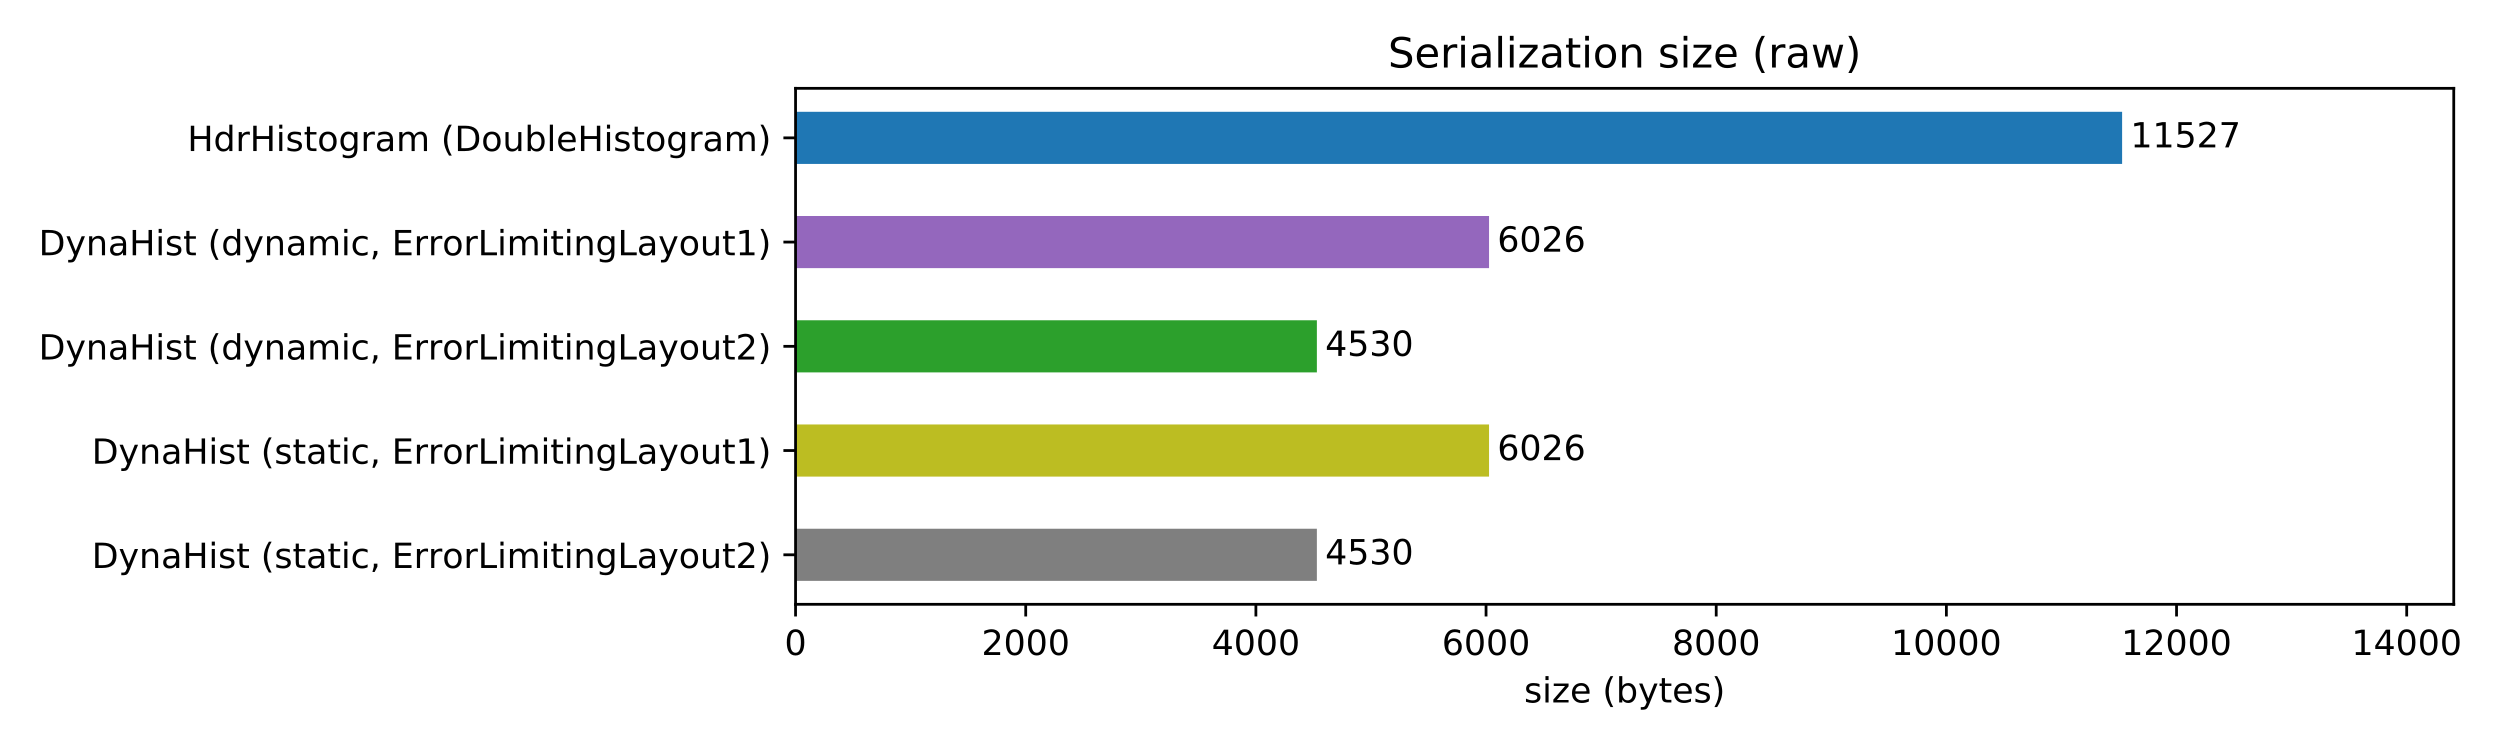
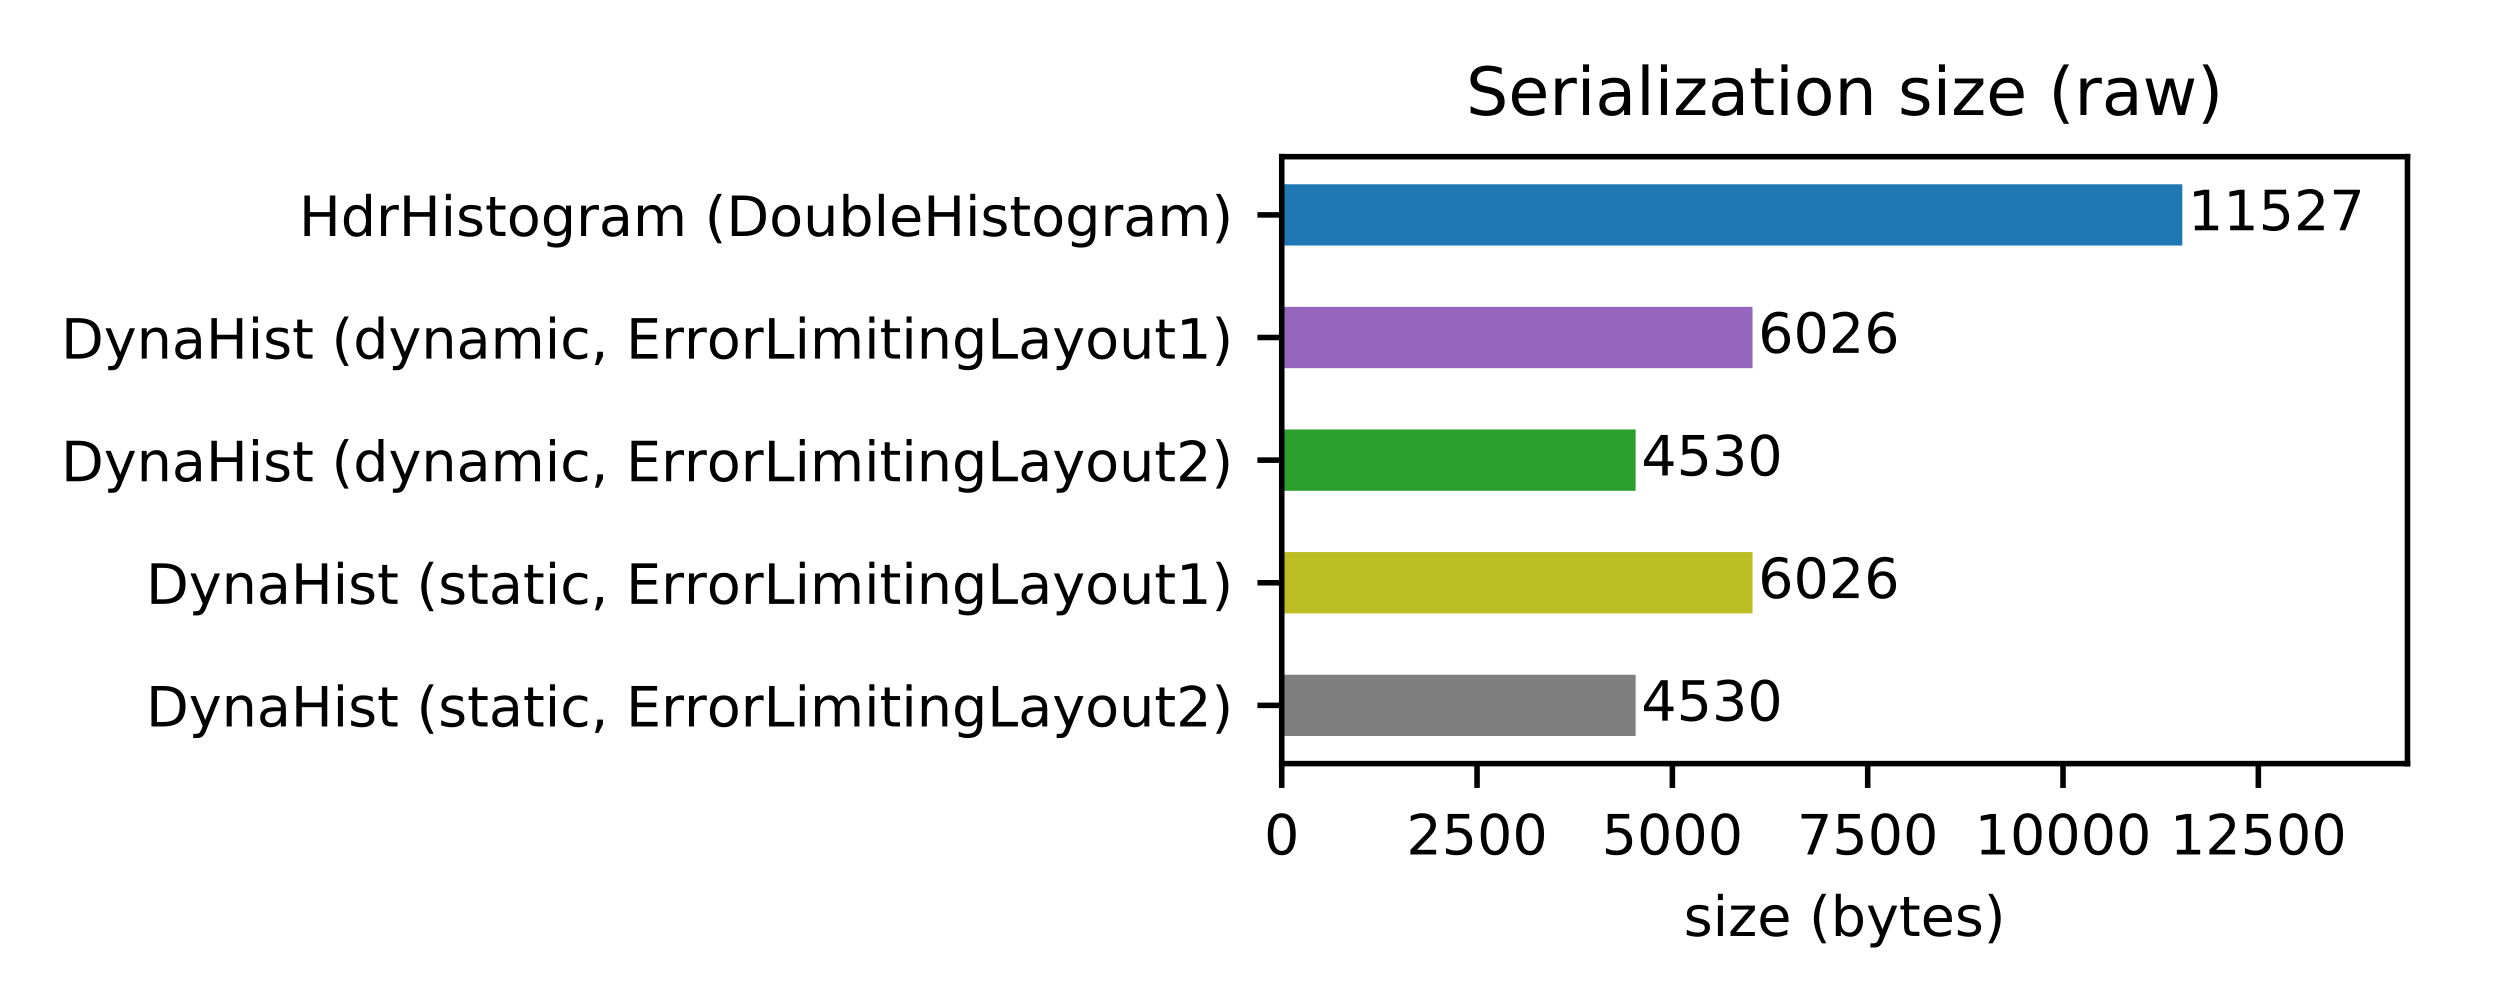
- <svg xmlns="http://www.w3.org/2000/svg" xmlns:xlink="http://www.w3.org/1999/xlink" height="216pt" version="1.1" viewBox="0 0 720 216" width="720pt">
+ <svg xmlns="http://www.w3.org/2000/svg" xmlns:xlink="http://www.w3.org/1999/xlink" height="144pt" version="1.1" viewBox="0 0 360 144" width="360pt">
  <defs>
    <style type="text/css">
*{stroke-linecap:butt;stroke-linejoin:round;}
  </style>
  </defs>
  <g id="figure_1">
    <g id="patch_1">
-       <path d="M 0 216  L 720 216  L 720 0  L 0 0  z " style="fill:#ffffff;" />
+       <path d="M 0 144  L 360 144  L 360 0  L 0 0  z " style="fill:#ffffff;" />
    </g>
    <g id="axes_1">
      <g id="patch_2">
-         <path d="M 229.12 174.04  L 706.68 174.04  L 706.68 25.44  L 229.12 25.44  z " style="fill:#ffffff;" />
+         <path d="M 184.57 109.96  L 346.675 109.96  L 346.675 22.56  L 184.57 22.56  z " style="fill:#ffffff;" />
      </g>
      <g id="patch_3">
-         <path clip-path="url(#pa324cbe89b)" d="M 229.12 167.285  L 379.261 167.285  L 379.261 152.275  L 229.12 152.275  z " style="fill:#7f7f7f;" />
+         <path clip-path="url(#p11b72d4aef)" d="M 184.57 105.987  L 235.534 105.987  L 235.534 97.159  L 184.57 97.159  z " style="fill:#7f7f7f;" />
      </g>
      <g id="patch_4">
-         <path clip-path="url(#pa324cbe89b)" d="M 229.12 137.265  L 428.844 137.265  L 428.844 122.255  L 229.12 122.255  z " style="fill:#bcbd22;" />
+         <path clip-path="url(#p11b72d4aef)" d="M 184.57 88.331  L 252.365 88.331  L 252.365 79.502  L 184.57 79.502  z " style="fill:#bcbd22;" />
      </g>
      <g id="patch_5">
-         <path clip-path="url(#pa324cbe89b)" d="M 229.12 107.245  L 379.261 107.245  L 379.261 92.235  L 229.12 92.235  z " style="fill:#2ca02c;" />
+         <path clip-path="url(#p11b72d4aef)" d="M 184.57 70.674  L 235.534 70.674  L 235.534 61.846  L 184.57 61.846  z " style="fill:#2ca02c;" />
      </g>
      <g id="patch_6">
-         <path clip-path="url(#pa324cbe89b)" d="M 229.12 77.225  L 428.844 77.225  L 428.844 62.215  L 229.12 62.215  z " style="fill:#9467bd;" />
+         <path clip-path="url(#p11b72d4aef)" d="M 184.57 53.018  L 252.365 53.018  L 252.365 44.189  L 184.57 44.189  z " style="fill:#9467bd;" />
      </g>
      <g id="patch_7">
-         <path clip-path="url(#pa324cbe89b)" d="M 229.12 47.205  L 611.168 47.205  L 611.168 32.195  L 229.12 32.195  z " style="fill:#1f77b4;" />
+         <path clip-path="url(#p11b72d4aef)" d="M 184.57 35.361  L 314.254 35.361  L 314.254 26.533  L 184.57 26.533  z " style="fill:#1f77b4;" />
      </g>
      <g id="matplotlib.axis_1">
        <g id="xtick_1">
          <g id="line2d_1">
            <defs>
-               <path d="M 0 0  L 0 3.5  " id="mde0f2ae865" style="stroke:#000000;stroke-width:0.8;" />
-             </defs>
-             <g>
-               <use style="stroke:#000000;stroke-width:0.8;" x="229.12" xlink:href="#mde0f2ae865" y="174.04" />
+               <path d="M 0 0  L 0 3.5  " id="mfccdbfe44b" style="stroke:#000000;stroke-width:0.8;" />
+             </defs>
+             <g>
+               <use style="stroke:#000000;stroke-width:0.8;" x="184.57" xlink:href="#mfccdbfe44b" y="109.96" />
            </g>
          </g>
          <g id="text_1">
            <defs>
              <path d="M 31.781 66.406  Q 24.172 66.406 20.328 58.906  Q 16.5 51.422 16.5 36.375  Q 16.5 21.391 20.328 13.891  Q 24.172 6.391 31.781 6.391  Q 39.453 6.391 43.281 13.891  Q 47.125 21.391 47.125 36.375  Q 47.125 51.422 43.281 58.906  Q 39.453 66.406 31.781 66.406  z M 31.781 74.219  Q 44.047 74.219 50.516 64.516  Q 56.984 54.828 56.984 36.375  Q 56.984 17.969 50.516 8.266  Q 44.047 -1.422 31.781 -1.422  Q 19.531 -1.422 13.062 8.266  Q 6.594 17.969 6.594 36.375  Q 6.594 54.828 13.062 64.516  Q 19.531 74.219 31.781 74.219  z " id="DejaVuSans-30" />
            </defs>
-             <g transform="translate(225.9387 188.6384)scale(0.1 -0.1)">
+             <g transform="translate(182.025 123.0387)scale(0.08 -0.08)">
              <use xlink:href="#DejaVuSans-30" />
            </g>
          </g>
        </g>
        <g id="xtick_2">
          <g id="line2d_2">
            <g>
-               <use style="stroke:#000000;stroke-width:0.8;" x="295.407" xlink:href="#mde0f2ae865" y="174.04" />
+               <use style="stroke:#000000;stroke-width:0.8;" x="212.696" xlink:href="#mfccdbfe44b" y="109.96" />
            </g>
          </g>
          <g id="text_2">
            <defs>
              <path d="M 19.188 8.297  L 53.609 8.297  L 53.609 0  L 7.328 0  L 7.328 8.297  Q 12.938 14.109 22.625 23.891  Q 32.328 33.688 34.812 36.531  Q 39.547 41.844 41.422 45.531  Q 43.312 49.219 43.312 52.781  Q 43.312 58.594 39.234 62.25  Q 35.156 65.922 28.609 65.922  Q 23.969 65.922 18.812 64.312  Q 13.672 62.703 7.812 59.422  L 7.812 69.391  Q 13.766 71.781 18.938 73  Q 24.125 74.219 28.422 74.219  Q 39.75 74.219 46.484 68.547  Q 53.219 62.891 53.219 53.422  Q 53.219 48.922 51.531 44.891  Q 49.859 40.875 45.406 35.406  Q 44.188 33.984 37.641 27.219  Q 31.109 20.453 19.188 8.297  z " id="DejaVuSans-32" />
-             </defs>
-             <g transform="translate(282.6825 188.6384)scale(0.1 -0.1)">
+               <path d="M 10.797 72.906  L 49.516 72.906  L 49.516 64.594  L 19.828 64.594  L 19.828 46.734  Q 21.969 47.469 24.109 47.828  Q 26.266 48.188 28.422 48.188  Q 40.625 48.188 47.75 41.5  Q 54.891 34.812 54.891 23.391  Q 54.891 11.625 47.562 5.094  Q 40.234 -1.422 26.906 -1.422  Q 22.312 -1.422 17.547 -0.641  Q 12.797 0.141 7.719 1.703  L 7.719 11.625  Q 12.109 9.234 16.797 8.062  Q 21.484 6.891 26.703 6.891  Q 35.156 6.891 40.078 11.328  Q 45.016 15.766 45.016 23.391  Q 45.016 31 40.078 35.438  Q 35.156 39.891 26.703 39.891  Q 22.75 39.891 18.812 39.016  Q 14.891 38.141 10.797 36.281  z " id="DejaVuSans-35" />
+             </defs>
+             <g transform="translate(202.5161 123.0387)scale(0.08 -0.08)">
              <use xlink:href="#DejaVuSans-32" />
+               <use x="63.623" xlink:href="#DejaVuSans-35" />
+               <use x="127.246" xlink:href="#DejaVuSans-30" />
+               <use x="190.869" xlink:href="#DejaVuSans-30" />
+             </g>
+           </g>
+         </g>
+         <g id="xtick_3">
+           <g id="line2d_3">
+             <g>
+               <use style="stroke:#000000;stroke-width:0.8;" x="240.822" xlink:href="#mfccdbfe44b" y="109.96" />
+             </g>
+           </g>
+           <g id="text_3">
+             <g transform="translate(230.6422 123.0387)scale(0.08 -0.08)">
+               <use xlink:href="#DejaVuSans-35" />
              <use x="63.623" xlink:href="#DejaVuSans-30" />
              <use x="127.246" xlink:href="#DejaVuSans-30" />
              <use x="190.869" xlink:href="#DejaVuSans-30" />
            </g>
          </g>
        </g>
-         <g id="xtick_3">
-           <g id="line2d_3">
-             <g>
-               <use style="stroke:#000000;stroke-width:0.8;" x="361.695" xlink:href="#mde0f2ae865" y="174.04" />
-             </g>
-           </g>
-           <g id="text_3">
-             <defs>
-               <path d="M 37.797 64.312  L 12.891 25.391  L 37.797 25.391  z M 35.203 72.906  L 47.609 72.906  L 47.609 25.391  L 58.016 25.391  L 58.016 17.188  L 47.609 17.188  L 47.609 0  L 37.797 0  L 37.797 17.188  L 4.891 17.188  L 4.891 26.703  z " id="DejaVuSans-34" />
-             </defs>
-             <g transform="translate(348.97 188.6384)scale(0.1 -0.1)">
-               <use xlink:href="#DejaVuSans-34" />
-               <use x="63.623" xlink:href="#DejaVuSans-30" />
+         <g id="xtick_4">
+           <g id="line2d_4">
+             <g>
+               <use style="stroke:#000000;stroke-width:0.8;" x="268.948" xlink:href="#mfccdbfe44b" y="109.96" />
+             </g>
+           </g>
+           <g id="text_4">
+             <defs>
+               <path d="M 8.203 72.906  L 55.078 72.906  L 55.078 68.703  L 28.609 0  L 18.312 0  L 43.219 64.594  L 8.203 64.594  z " id="DejaVuSans-37" />
+             </defs>
+             <g transform="translate(258.7683 123.0387)scale(0.08 -0.08)">
+               <use xlink:href="#DejaVuSans-37" />
+               <use x="63.623" xlink:href="#DejaVuSans-35" />
              <use x="127.246" xlink:href="#DejaVuSans-30" />
              <use x="190.869" xlink:href="#DejaVuSans-30" />
            </g>
          </g>
        </g>
-         <g id="xtick_4">
-           <g id="line2d_4">
-             <g>
-               <use style="stroke:#000000;stroke-width:0.8;" x="427.982" xlink:href="#mde0f2ae865" y="174.04" />
-             </g>
-           </g>
-           <g id="text_4">
-             <defs>
-               <path d="M 33.016 40.375  Q 26.375 40.375 22.484 35.828  Q 18.609 31.297 18.609 23.391  Q 18.609 15.531 22.484 10.953  Q 26.375 6.391 33.016 6.391  Q 39.656 6.391 43.531 10.953  Q 47.406 15.531 47.406 23.391  Q 47.406 31.297 43.531 35.828  Q 39.656 40.375 33.016 40.375  z M 52.594 71.297  L 52.594 62.312  Q 48.875 64.062 45.094 64.984  Q 41.312 65.922 37.594 65.922  Q 27.828 65.922 22.672 59.328  Q 17.531 52.734 16.797 39.406  Q 19.672 43.656 24.016 45.922  Q 28.375 48.188 33.594 48.188  Q 44.578 48.188 50.953 41.516  Q 57.328 34.859 57.328 23.391  Q 57.328 12.156 50.688 5.359  Q 44.047 -1.422 33.016 -1.422  Q 20.359 -1.422 13.672 8.266  Q 6.984 17.969 6.984 36.375  Q 6.984 53.656 15.188 63.938  Q 23.391 74.219 37.203 74.219  Q 40.922 74.219 44.703 73.484  Q 48.484 72.75 52.594 71.297  z " id="DejaVuSans-36" />
-             </defs>
-             <g transform="translate(415.2575 188.6384)scale(0.1 -0.1)">
-               <use xlink:href="#DejaVuSans-36" />
-               <use x="63.623" xlink:href="#DejaVuSans-30" />
-               <use x="127.246" xlink:href="#DejaVuSans-30" />
-               <use x="190.869" xlink:href="#DejaVuSans-30" />
-             </g>
-           </g>
-         </g>
        <g id="xtick_5">
          <g id="line2d_5">
            <g>
-               <use style="stroke:#000000;stroke-width:0.8;" x="494.27" xlink:href="#mde0f2ae865" y="174.04" />
+               <use style="stroke:#000000;stroke-width:0.8;" x="297.074" xlink:href="#mfccdbfe44b" y="109.96" />
            </g>
          </g>
          <g id="text_5">
            <defs>
-               <path d="M 31.781 34.625  Q 24.75 34.625 20.719 30.859  Q 16.703 27.094 16.703 20.516  Q 16.703 13.922 20.719 10.156  Q 24.75 6.391 31.781 6.391  Q 38.812 6.391 42.859 10.172  Q 46.922 13.969 46.922 20.516  Q 46.922 27.094 42.891 30.859  Q 38.875 34.625 31.781 34.625  z M 21.922 38.812  Q 15.578 40.375 12.031 44.719  Q 8.5 49.078 8.5 55.328  Q 8.5 64.062 14.719 69.141  Q 20.953 74.219 31.781 74.219  Q 42.672 74.219 48.875 69.141  Q 55.078 64.062 55.078 55.328  Q 55.078 49.078 51.531 44.719  Q 48 40.375 41.703 38.812  Q 48.828 37.156 52.797 32.312  Q 56.781 27.484 56.781 20.516  Q 56.781 9.906 50.312 4.234  Q 43.844 -1.422 31.781 -1.422  Q 19.734 -1.422 13.25 4.234  Q 6.781 9.906 6.781 20.516  Q 6.781 27.484 10.781 32.312  Q 14.797 37.156 21.922 38.812  z M 18.312 54.391  Q 18.312 48.734 21.844 45.562  Q 25.391 42.391 31.781 42.391  Q 38.141 42.391 41.719 45.562  Q 45.312 48.734 45.312 54.391  Q 45.312 60.062 41.719 63.234  Q 38.141 66.406 31.781 66.406  Q 25.391 66.406 21.844 63.234  Q 18.312 60.062 18.312 54.391  z " id="DejaVuSans-38" />
-             </defs>
-             <g transform="translate(481.545 188.6384)scale(0.1 -0.1)">
-               <use xlink:href="#DejaVuSans-38" />
-               <use x="63.623" xlink:href="#DejaVuSans-30" />
-               <use x="127.246" xlink:href="#DejaVuSans-30" />
-               <use x="190.869" xlink:href="#DejaVuSans-30" />
-             </g>
-           </g>
-         </g>
-         <g id="xtick_6">
-           <g id="line2d_6">
-             <g>
-               <use style="stroke:#000000;stroke-width:0.8;" x="560.557" xlink:href="#mde0f2ae865" y="174.04" />
-             </g>
-           </g>
-           <g id="text_6">
-             <defs>
              <path d="M 12.406 8.297  L 28.516 8.297  L 28.516 63.922  L 10.984 60.406  L 10.984 69.391  L 28.422 72.906  L 38.281 72.906  L 38.281 8.297  L 54.391 8.297  L 54.391 0  L 12.406 0  z " id="DejaVuSans-31" />
            </defs>
-             <g transform="translate(544.6512 188.6384)scale(0.1 -0.1)">
+             <g transform="translate(284.3494 123.0387)scale(0.08 -0.08)">
              <use xlink:href="#DejaVuSans-31" />
              <use x="63.623" xlink:href="#DejaVuSans-30" />
              <use x="127.246" xlink:href="#DejaVuSans-30" />
              <use x="190.869" xlink:href="#DejaVuSans-30" />
              <use x="254.492" xlink:href="#DejaVuSans-30" />
            </g>
          </g>
        </g>
-         <g id="xtick_7">
-           <g id="line2d_7">
-             <g>
-               <use style="stroke:#000000;stroke-width:0.8;" x="626.845" xlink:href="#mde0f2ae865" y="174.04" />
-             </g>
-           </g>
-           <g id="text_7">
-             <g transform="translate(610.9387 188.6384)scale(0.1 -0.1)">
+         <g id="xtick_6">
+           <g id="line2d_6">
+             <g>
+               <use style="stroke:#000000;stroke-width:0.8;" x="325.2" xlink:href="#mfccdbfe44b" y="109.96" />
+             </g>
+           </g>
+           <g id="text_6">
+             <g transform="translate(312.4755 123.0387)scale(0.08 -0.08)">
              <use xlink:href="#DejaVuSans-31" />
              <use x="63.623" xlink:href="#DejaVuSans-32" />
-               <use x="127.246" xlink:href="#DejaVuSans-30" />
+               <use x="127.246" xlink:href="#DejaVuSans-35" />
              <use x="190.869" xlink:href="#DejaVuSans-30" />
              <use x="254.492" xlink:href="#DejaVuSans-30" />
            </g>
          </g>
        </g>
-         <g id="xtick_8">
-           <g id="line2d_8">
-             <g>
-               <use style="stroke:#000000;stroke-width:0.8;" x="693.132" xlink:href="#mde0f2ae865" y="174.04" />
-             </g>
-           </g>
-           <g id="text_8">
-             <g transform="translate(677.2262 188.6384)scale(0.1 -0.1)">
-               <use xlink:href="#DejaVuSans-31" />
-               <use x="63.623" xlink:href="#DejaVuSans-34" />
-               <use x="127.246" xlink:href="#DejaVuSans-30" />
-               <use x="190.869" xlink:href="#DejaVuSans-30" />
-               <use x="254.492" xlink:href="#DejaVuSans-30" />
-             </g>
-           </g>
-         </g>
-         <g id="text_9">
+         <g id="text_7">
          <defs>
            <path d="M 44.281 53.078  L 44.281 44.578  Q 40.484 46.531 36.375 47.5  Q 32.281 48.484 27.875 48.484  Q 21.188 48.484 17.844 46.438  Q 14.5 44.391 14.5 40.281  Q 14.5 37.156 16.891 35.375  Q 19.281 33.594 26.516 31.984  L 29.594 31.297  Q 39.156 29.25 43.188 25.516  Q 47.219 21.781 47.219 15.094  Q 47.219 7.469 41.188 3.016  Q 35.156 -1.422 24.609 -1.422  Q 20.219 -1.422 15.453 -0.562  Q 10.688 0.297 5.422 2  L 5.422 11.281  Q 10.406 8.688 15.234 7.391  Q 20.062 6.109 24.812 6.109  Q 31.156 6.109 34.562 8.281  Q 37.984 10.453 37.984 14.406  Q 37.984 18.062 35.516 20.016  Q 33.062 21.969 24.703 23.781  L 21.578 24.516  Q 13.234 26.266 9.516 29.906  Q 5.812 33.547 5.812 39.891  Q 5.812 47.609 11.281 51.797  Q 16.75 56 26.812 56  Q 31.781 56 36.172 55.266  Q 40.578 54.547 44.281 53.078  z " id="DejaVuSans-73" />
            <path d="M 9.422 54.688  L 18.406 54.688  L 18.406 0  L 9.422 0  z M 9.422 75.984  L 18.406 75.984  L 18.406 64.594  L 9.422 64.594  z " id="DejaVuSans-69" />
            <path d="M 5.516 54.688  L 48.188 54.688  L 48.188 46.484  L 14.406 7.172  L 48.188 7.172  L 48.188 0  L 4.297 0  L 4.297 8.203  L 38.094 47.516  L 5.516 47.516  z " id="DejaVuSans-7a" />
            <path d="M 56.203 29.594  L 56.203 25.203  L 14.891 25.203  Q 15.484 15.922 20.484 11.062  Q 25.484 6.203 34.422 6.203  Q 39.594 6.203 44.453 7.469  Q 49.312 8.734 54.109 11.281  L 54.109 2.781  Q 49.266 0.734 44.188 -0.344  Q 39.109 -1.422 33.891 -1.422  Q 20.797 -1.422 13.156 6.188  Q 5.516 13.812 5.516 26.812  Q 5.516 40.234 12.766 48.109  Q 20.016 56 32.328 56  Q 43.359 56 49.781 48.891  Q 56.203 41.797 56.203 29.594  z M 47.219 32.234  Q 47.125 39.594 43.094 43.984  Q 39.062 48.391 32.422 48.391  Q 24.906 48.391 20.391 44.141  Q 15.875 39.891 15.188 32.172  z " id="DejaVuSans-65" />
            <path id="DejaVuSans-20" />
            <path d="M 31 75.875  Q 24.469 64.656 21.281 53.656  Q 18.109 42.672 18.109 31.391  Q 18.109 20.125 21.312 9.062  Q 24.516 -2 31 -13.188  L 23.188 -13.188  Q 15.875 -1.703 12.234 9.375  Q 8.594 20.453 8.594 31.391  Q 8.594 42.281 12.203 53.312  Q 15.828 64.359 23.188 75.875  z " id="DejaVuSans-28" />
            <path d="M 48.688 27.297  Q 48.688 37.203 44.609 42.844  Q 40.531 48.484 33.406 48.484  Q 26.266 48.484 22.188 42.844  Q 18.109 37.203 18.109 27.297  Q 18.109 17.391 22.188 11.75  Q 26.266 6.109 33.406 6.109  Q 40.531 6.109 44.609 11.75  Q 48.688 17.391 48.688 27.297  z M 18.109 46.391  Q 20.953 51.266 25.266 53.625  Q 29.594 56 35.594 56  Q 45.562 56 51.781 48.094  Q 58.016 40.188 58.016 27.297  Q 58.016 14.406 51.781 6.484  Q 45.562 -1.422 35.594 -1.422  Q 29.594 -1.422 25.266 0.953  Q 20.953 3.328 18.109 8.203  L 18.109 0  L 9.078 0  L 9.078 75.984  L 18.109 75.984  z " id="DejaVuSans-62" />
            <path d="M 32.172 -5.078  Q 28.375 -14.844 24.75 -17.812  Q 21.141 -20.797 15.094 -20.797  L 7.906 -20.797  L 7.906 -13.281  L 13.188 -13.281  Q 16.891 -13.281 18.938 -11.516  Q 21 -9.766 23.484 -3.219  L 25.094 0.875  L 2.984 54.688  L 12.5 54.688  L 29.594 11.922  L 46.688 54.688  L 56.203 54.688  z " id="DejaVuSans-79" />
            <path d="M 18.312 70.219  L 18.312 54.688  L 36.812 54.688  L 36.812 47.703  L 18.312 47.703  L 18.312 18.016  Q 18.312 11.328 20.141 9.422  Q 21.969 7.516 27.594 7.516  L 36.812 7.516  L 36.812 0  L 27.594 0  Q 17.188 0 13.234 3.875  Q 9.281 7.766 9.281 18.016  L 9.281 47.703  L 2.688 47.703  L 2.688 54.688  L 9.281 54.688  L 9.281 70.219  z " id="DejaVuSans-74" />
            <path d="M 8.016 75.875  L 15.828 75.875  Q 23.141 64.359 26.781 53.312  Q 30.422 42.281 30.422 31.391  Q 30.422 20.453 26.781 9.375  Q 23.141 -1.703 15.828 -13.188  L 8.016 -13.188  Q 14.5 -2 17.703 9.062  Q 20.906 20.125 20.906 31.391  Q 20.906 42.672 17.703 53.656  Q 14.5 64.656 8.016 75.875  z " id="DejaVuSans-29" />
          </defs>
-           <g transform="translate(438.9398 202.3166)scale(0.1 -0.1)">
+           <g transform="translate(242.4542 134.7812)scale(0.08 -0.08)">
            <use xlink:href="#DejaVuSans-73" />
            <use x="52.1" xlink:href="#DejaVuSans-69" />
            <use x="79.883" xlink:href="#DejaVuSans-7a" />
            <use x="132.373" xlink:href="#DejaVuSans-65" />
            <use x="193.896" xlink:href="#DejaVuSans-20" />
            <use x="225.684" xlink:href="#DejaVuSans-28" />
            <use x="264.697" xlink:href="#DejaVuSans-62" />
            <use x="328.174" xlink:href="#DejaVuSans-79" />
            <use x="387.354" xlink:href="#DejaVuSans-74" />
            <use x="426.562" xlink:href="#DejaVuSans-65" />
            <use x="488.086" xlink:href="#DejaVuSans-73" />
            <use x="540.186" xlink:href="#DejaVuSans-29" />
          </g>
        </g>
      </g>
      <g id="matplotlib.axis_2">
        <g id="ytick_1">
-           <g id="line2d_9">
-             <defs>
-               <path d="M 0 0  L -3.5 0  " id="m54fc5a3e44" style="stroke:#000000;stroke-width:0.8;" />
-             </defs>
-             <g>
-               <use style="stroke:#000000;stroke-width:0.8;" x="229.12" xlink:href="#m54fc5a3e44" y="159.78" />
-             </g>
-           </g>
-           <g id="text_10">
+           <g id="line2d_7">
+             <defs>
+               <path d="M 0 0  L -3.5 0  " id="mc7893836de" style="stroke:#000000;stroke-width:0.8;" />
+             </defs>
+             <g>
+               <use style="stroke:#000000;stroke-width:0.8;" x="184.57" xlink:href="#mc7893836de" y="101.573" />
+             </g>
+           </g>
+           <g id="text_8">
            <defs>
              <path d="M 19.672 64.797  L 19.672 8.109  L 31.594 8.109  Q 46.688 8.109 53.688 14.938  Q 60.688 21.781 60.688 36.531  Q 60.688 51.172 53.688 57.984  Q 46.688 64.797 31.594 64.797  z M 9.812 72.906  L 30.078 72.906  Q 51.266 72.906 61.172 64.094  Q 71.094 55.281 71.094 36.531  Q 71.094 17.672 61.125 8.828  Q 51.172 0 30.078 0  L 9.812 0  z " id="DejaVuSans-44" />
              <path d="M 54.891 33.016  L 54.891 0  L 45.906 0  L 45.906 32.719  Q 45.906 40.484 42.875 44.328  Q 39.844 48.188 33.797 48.188  Q 26.516 48.188 22.312 43.547  Q 18.109 38.922 18.109 30.906  L 18.109 0  L 9.078 0  L 9.078 54.688  L 18.109 54.688  L 18.109 46.188  Q 21.344 51.125 25.703 53.562  Q 30.078 56 35.797 56  Q 45.219 56 50.047 50.172  Q 54.891 44.344 54.891 33.016  z " id="DejaVuSans-6e" />
              <path d="M 34.281 27.484  Q 23.391 27.484 19.188 25  Q 14.984 22.516 14.984 16.5  Q 14.984 11.719 18.141 8.906  Q 21.297 6.109 26.703 6.109  Q 34.188 6.109 38.703 11.406  Q 43.219 16.703 43.219 25.484  L 43.219 27.484  z M 52.203 31.203  L 52.203 0  L 43.219 0  L 43.219 8.297  Q 40.141 3.328 35.547 0.953  Q 30.953 -1.422 24.312 -1.422  Q 15.922 -1.422 10.953 3.297  Q 6 8.016 6 15.922  Q 6 25.141 12.172 29.828  Q 18.359 34.516 30.609 34.516  L 43.219 34.516  L 43.219 35.406  Q 43.219 41.609 39.141 45  Q 35.062 48.391 27.688 48.391  Q 23 48.391 18.547 47.266  Q 14.109 46.141 10.016 43.891  L 10.016 52.203  Q 14.938 54.109 19.578 55.047  Q 24.219 56 28.609 56  Q 40.484 56 46.344 49.844  Q 52.203 43.703 52.203 31.203  z " id="DejaVuSans-61" />
              <path d="M 9.812 72.906  L 19.672 72.906  L 19.672 43.016  L 55.516 43.016  L 55.516 72.906  L 65.375 72.906  L 65.375 0  L 55.516 0  L 55.516 34.719  L 19.672 34.719  L 19.672 0  L 9.812 0  z " id="DejaVuSans-48" />
              <path d="M 48.781 52.594  L 48.781 44.188  Q 44.969 46.297 41.141 47.344  Q 37.312 48.391 33.406 48.391  Q 24.656 48.391 19.812 42.844  Q 14.984 37.312 14.984 27.297  Q 14.984 17.281 19.812 11.734  Q 24.656 6.203 33.406 6.203  Q 37.312 6.203 41.141 7.25  Q 44.969 8.297 48.781 10.406  L 48.781 2.094  Q 45.016 0.344 40.984 -0.531  Q 36.969 -1.422 32.422 -1.422  Q 20.062 -1.422 12.781 6.344  Q 5.516 14.109 5.516 27.297  Q 5.516 40.672 12.859 48.328  Q 20.219 56 33.016 56  Q 37.156 56 41.109 55.141  Q 45.062 54.297 48.781 52.594  z " id="DejaVuSans-63" />
              <path d="M 11.719 12.406  L 22.016 12.406  L 22.016 4  L 14.016 -11.625  L 7.719 -11.625  L 11.719 4  z " id="DejaVuSans-2c" />
              <path d="M 9.812 72.906  L 55.906 72.906  L 55.906 64.594  L 19.672 64.594  L 19.672 43.016  L 54.391 43.016  L 54.391 34.719  L 19.672 34.719  L 19.672 8.297  L 56.781 8.297  L 56.781 0  L 9.812 0  z " id="DejaVuSans-45" />
              <path d="M 41.109 46.297  Q 39.594 47.172 37.812 47.578  Q 36.031 48 33.891 48  Q 26.266 48 22.188 43.047  Q 18.109 38.094 18.109 28.812  L 18.109 0  L 9.078 0  L 9.078 54.688  L 18.109 54.688  L 18.109 46.188  Q 20.953 51.172 25.484 53.578  Q 30.031 56 36.531 56  Q 37.453 56 38.578 55.875  Q 39.703 55.766 41.062 55.516  z " id="DejaVuSans-72" />
              <path d="M 30.609 48.391  Q 23.391 48.391 19.188 42.75  Q 14.984 37.109 14.984 27.297  Q 14.984 17.484 19.156 11.844  Q 23.344 6.203 30.609 6.203  Q 37.797 6.203 41.984 11.859  Q 46.188 17.531 46.188 27.297  Q 46.188 37.016 41.984 42.703  Q 37.797 48.391 30.609 48.391  z M 30.609 56  Q 42.328 56 49.016 48.375  Q 55.719 40.766 55.719 27.297  Q 55.719 13.875 49.016 6.219  Q 42.328 -1.422 30.609 -1.422  Q 18.844 -1.422 12.172 6.219  Q 5.516 13.875 5.516 27.297  Q 5.516 40.766 12.172 48.375  Q 18.844 56 30.609 56  z " id="DejaVuSans-6f" />
              <path d="M 9.812 72.906  L 19.672 72.906  L 19.672 8.297  L 55.172 8.297  L 55.172 0  L 9.812 0  z " id="DejaVuSans-4c" />
              <path d="M 52 44.188  Q 55.375 50.25 60.062 53.125  Q 64.75 56 71.094 56  Q 79.641 56 84.281 50.016  Q 88.922 44.047 88.922 33.016  L 88.922 0  L 79.891 0  L 79.891 32.719  Q 79.891 40.578 77.094 44.375  Q 74.312 48.188 68.609 48.188  Q 61.625 48.188 57.562 43.547  Q 53.516 38.922 53.516 30.906  L 53.516 0  L 44.484 0  L 44.484 32.719  Q 44.484 40.625 41.703 44.406  Q 38.922 48.188 33.109 48.188  Q 26.219 48.188 22.156 43.531  Q 18.109 38.875 18.109 30.906  L 18.109 0  L 9.078 0  L 9.078 54.688  L 18.109 54.688  L 18.109 46.188  Q 21.188 51.219 25.484 53.609  Q 29.781 56 35.688 56  Q 41.656 56 45.828 52.969  Q 50 49.953 52 44.188  z " id="DejaVuSans-6d" />
              <path d="M 45.406 27.984  Q 45.406 37.75 41.375 43.109  Q 37.359 48.484 30.078 48.484  Q 22.859 48.484 18.828 43.109  Q 14.797 37.75 14.797 27.984  Q 14.797 18.266 18.828 12.891  Q 22.859 7.516 30.078 7.516  Q 37.359 7.516 41.375 12.891  Q 45.406 18.266 45.406 27.984  z M 54.391 6.781  Q 54.391 -7.172 48.188 -13.984  Q 42 -20.797 29.203 -20.797  Q 24.469 -20.797 20.266 -20.094  Q 16.062 -19.391 12.109 -17.922  L 12.109 -9.188  Q 16.062 -11.328 19.922 -12.344  Q 23.781 -13.375 27.781 -13.375  Q 36.625 -13.375 41.016 -8.766  Q 45.406 -4.156 45.406 5.172  L 45.406 9.625  Q 42.625 4.781 38.281 2.391  Q 33.938 0 27.875 0  Q 17.828 0 11.672 7.656  Q 5.516 15.328 5.516 27.984  Q 5.516 40.672 11.672 48.328  Q 17.828 56 27.875 56  Q 33.938 56 38.281 53.609  Q 42.625 51.219 45.406 46.391  L 45.406 54.688  L 54.391 54.688  z " id="DejaVuSans-67" />
              <path d="M 8.5 21.578  L 8.5 54.688  L 17.484 54.688  L 17.484 21.922  Q 17.484 14.156 20.5 10.266  Q 23.531 6.391 29.594 6.391  Q 36.859 6.391 41.078 11.031  Q 45.312 15.672 45.312 23.688  L 45.312 54.688  L 54.297 54.688  L 54.297 0  L 45.312 0  L 45.312 8.406  Q 42.047 3.422 37.719 1  Q 33.406 -1.422 27.688 -1.422  Q 18.266 -1.422 13.375 4.438  Q 8.5 10.297 8.5 21.578  z M 31.109 56  z " id="DejaVuSans-75" />
            </defs>
-             <g transform="translate(26.43875 163.5796)scale(0.1 -0.1)">
+             <g transform="translate(21.025 104.6125)scale(0.08 -0.08)">
              <use xlink:href="#DejaVuSans-44" />
              <use x="77.002" xlink:href="#DejaVuSans-79" />
              <use x="136.182" xlink:href="#DejaVuSans-6e" />
              <use x="199.561" xlink:href="#DejaVuSans-61" />
              <use x="260.84" xlink:href="#DejaVuSans-48" />
              <use x="336.035" xlink:href="#DejaVuSans-69" />
              <use x="363.818" xlink:href="#DejaVuSans-73" />
              <use x="415.918" xlink:href="#DejaVuSans-74" />
              <use x="455.127" xlink:href="#DejaVuSans-20" />
              <use x="486.914" xlink:href="#DejaVuSans-28" />
              <use x="525.928" xlink:href="#DejaVuSans-73" />
              <use x="578.027" xlink:href="#DejaVuSans-74" />
              <use x="617.236" xlink:href="#DejaVuSans-61" />
              <use x="678.516" xlink:href="#DejaVuSans-74" />
              <use x="717.725" xlink:href="#DejaVuSans-69" />
              <use x="745.508" xlink:href="#DejaVuSans-63" />
              <use x="800.488" xlink:href="#DejaVuSans-2c" />
              <use x="832.275" xlink:href="#DejaVuSans-20" />
              <use x="864.062" xlink:href="#DejaVuSans-45" />
              <use x="927.246" xlink:href="#DejaVuSans-72" />
              <use x="968.344" xlink:href="#DejaVuSans-72" />
              <use x="1009.426" xlink:href="#DejaVuSans-6f" />
              <use x="1070.607" xlink:href="#DejaVuSans-72" />
              <use x="1111.721" xlink:href="#DejaVuSans-4c" />
              <use x="1167.434" xlink:href="#DejaVuSans-69" />
              <use x="1195.217" xlink:href="#DejaVuSans-6d" />
              <use x="1292.629" xlink:href="#DejaVuSans-69" />
              <use x="1320.412" xlink:href="#DejaVuSans-74" />
              <use x="1359.621" xlink:href="#DejaVuSans-69" />
              <use x="1387.404" xlink:href="#DejaVuSans-6e" />
              <use x="1450.783" xlink:href="#DejaVuSans-67" />
              <use x="1514.26" xlink:href="#DejaVuSans-4c" />
              <use x="1569.973" xlink:href="#DejaVuSans-61" />
              <use x="1631.252" xlink:href="#DejaVuSans-79" />
              <use x="1690.432" xlink:href="#DejaVuSans-6f" />
              <use x="1751.613" xlink:href="#DejaVuSans-75" />
              <use x="1814.992" xlink:href="#DejaVuSans-74" />
              <use x="1854.201" xlink:href="#DejaVuSans-32" />
              <use x="1917.824" xlink:href="#DejaVuSans-29" />
            </g>
          </g>
        </g>
        <g id="ytick_2">
-           <g id="line2d_10">
-             <g>
-               <use style="stroke:#000000;stroke-width:0.8;" x="229.12" xlink:href="#m54fc5a3e44" y="129.76" />
-             </g>
-           </g>
-           <g id="text_11">
-             <g transform="translate(26.43875 133.5594)scale(0.1 -0.1)">
+           <g id="line2d_8">
+             <g>
+               <use style="stroke:#000000;stroke-width:0.8;" x="184.57" xlink:href="#mc7893836de" y="83.917" />
+             </g>
+           </g>
+           <g id="text_9">
+             <g transform="translate(21.025 86.95594)scale(0.08 -0.08)">
              <use xlink:href="#DejaVuSans-44" />
              <use x="77.002" xlink:href="#DejaVuSans-79" />
              <use x="136.182" xlink:href="#DejaVuSans-6e" />
              <use x="199.561" xlink:href="#DejaVuSans-61" />
              <use x="260.84" xlink:href="#DejaVuSans-48" />
              <use x="336.035" xlink:href="#DejaVuSans-69" />
              <use x="363.818" xlink:href="#DejaVuSans-73" />
              <use x="415.918" xlink:href="#DejaVuSans-74" />
              <use x="455.127" xlink:href="#DejaVuSans-20" />
              <use x="486.914" xlink:href="#DejaVuSans-28" />
              <use x="525.928" xlink:href="#DejaVuSans-73" />
              <use x="578.027" xlink:href="#DejaVuSans-74" />
              <use x="617.236" xlink:href="#DejaVuSans-61" />
              <use x="678.516" xlink:href="#DejaVuSans-74" />
              <use x="717.725" xlink:href="#DejaVuSans-69" />
              <use x="745.508" xlink:href="#DejaVuSans-63" />
              <use x="800.488" xlink:href="#DejaVuSans-2c" />
              <use x="832.275" xlink:href="#DejaVuSans-20" />
              <use x="864.062" xlink:href="#DejaVuSans-45" />
              <use x="927.246" xlink:href="#DejaVuSans-72" />
              <use x="968.344" xlink:href="#DejaVuSans-72" />
              <use x="1009.426" xlink:href="#DejaVuSans-6f" />
              <use x="1070.607" xlink:href="#DejaVuSans-72" />
              <use x="1111.721" xlink:href="#DejaVuSans-4c" />
              <use x="1167.434" xlink:href="#DejaVuSans-69" />
              <use x="1195.217" xlink:href="#DejaVuSans-6d" />
              <use x="1292.629" xlink:href="#DejaVuSans-69" />
              <use x="1320.412" xlink:href="#DejaVuSans-74" />
              <use x="1359.621" xlink:href="#DejaVuSans-69" />
              <use x="1387.404" xlink:href="#DejaVuSans-6e" />
              <use x="1450.783" xlink:href="#DejaVuSans-67" />
              <use x="1514.26" xlink:href="#DejaVuSans-4c" />
              <use x="1569.973" xlink:href="#DejaVuSans-61" />
              <use x="1631.252" xlink:href="#DejaVuSans-79" />
              <use x="1690.432" xlink:href="#DejaVuSans-6f" />
              <use x="1751.613" xlink:href="#DejaVuSans-75" />
              <use x="1814.992" xlink:href="#DejaVuSans-74" />
              <use x="1854.201" xlink:href="#DejaVuSans-31" />
              <use x="1917.824" xlink:href="#DejaVuSans-29" />
            </g>
          </g>
        </g>
        <g id="ytick_3">
-           <g id="line2d_11">
-             <g>
-               <use style="stroke:#000000;stroke-width:0.8;" x="229.12" xlink:href="#m54fc5a3e44" y="99.74" />
-             </g>
-           </g>
-           <g id="text_12">
+           <g id="line2d_9">
+             <g>
+               <use style="stroke:#000000;stroke-width:0.8;" x="184.57" xlink:href="#mc7893836de" y="66.26" />
+             </g>
+           </g>
+           <g id="text_10">
            <defs>
              <path d="M 45.406 46.391  L 45.406 75.984  L 54.391 75.984  L 54.391 0  L 45.406 0  L 45.406 8.203  Q 42.578 3.328 38.25 0.953  Q 33.938 -1.422 27.875 -1.422  Q 17.969 -1.422 11.734 6.484  Q 5.516 14.406 5.516 27.297  Q 5.516 40.188 11.734 48.094  Q 17.969 56 27.875 56  Q 33.938 56 38.25 53.625  Q 42.578 51.266 45.406 46.391  z M 14.797 27.297  Q 14.797 17.391 18.875 11.75  Q 22.953 6.109 30.078 6.109  Q 37.203 6.109 41.297 11.75  Q 45.406 17.391 45.406 27.297  Q 45.406 37.203 41.297 42.844  Q 37.203 48.484 30.078 48.484  Q 22.953 48.484 18.875 42.844  Q 14.797 37.203 14.797 27.297  z " id="DejaVuSans-64" />
            </defs>
-             <g transform="translate(11.14344 103.5392)scale(0.1 -0.1)">
+             <g transform="translate(8.78875 69.29937)scale(0.08 -0.08)">
              <use xlink:href="#DejaVuSans-44" />
              <use x="77.002" xlink:href="#DejaVuSans-79" />
              <use x="136.182" xlink:href="#DejaVuSans-6e" />
              <use x="199.561" xlink:href="#DejaVuSans-61" />
              <use x="260.84" xlink:href="#DejaVuSans-48" />
              <use x="336.035" xlink:href="#DejaVuSans-69" />
              <use x="363.818" xlink:href="#DejaVuSans-73" />
              <use x="415.918" xlink:href="#DejaVuSans-74" />
              <use x="455.127" xlink:href="#DejaVuSans-20" />
              <use x="486.914" xlink:href="#DejaVuSans-28" />
              <use x="525.928" xlink:href="#DejaVuSans-64" />
              <use x="589.404" xlink:href="#DejaVuSans-79" />
              <use x="648.584" xlink:href="#DejaVuSans-6e" />
              <use x="711.963" xlink:href="#DejaVuSans-61" />
              <use x="773.242" xlink:href="#DejaVuSans-6d" />
              <use x="870.654" xlink:href="#DejaVuSans-69" />
              <use x="898.438" xlink:href="#DejaVuSans-63" />
              <use x="953.418" xlink:href="#DejaVuSans-2c" />
              <use x="985.205" xlink:href="#DejaVuSans-20" />
              <use x="1016.992" xlink:href="#DejaVuSans-45" />
              <use x="1080.176" xlink:href="#DejaVuSans-72" />
              <use x="1121.273" xlink:href="#DejaVuSans-72" />
              <use x="1162.355" xlink:href="#DejaVuSans-6f" />
              <use x="1223.537" xlink:href="#DejaVuSans-72" />
              <use x="1264.65" xlink:href="#DejaVuSans-4c" />
              <use x="1320.363" xlink:href="#DejaVuSans-69" />
              <use x="1348.146" xlink:href="#DejaVuSans-6d" />
              <use x="1445.559" xlink:href="#DejaVuSans-69" />
              <use x="1473.342" xlink:href="#DejaVuSans-74" />
              <use x="1512.551" xlink:href="#DejaVuSans-69" />
              <use x="1540.334" xlink:href="#DejaVuSans-6e" />
              <use x="1603.713" xlink:href="#DejaVuSans-67" />
              <use x="1667.189" xlink:href="#DejaVuSans-4c" />
              <use x="1722.902" xlink:href="#DejaVuSans-61" />
              <use x="1784.182" xlink:href="#DejaVuSans-79" />
              <use x="1843.361" xlink:href="#DejaVuSans-6f" />
              <use x="1904.543" xlink:href="#DejaVuSans-75" />
              <use x="1967.922" xlink:href="#DejaVuSans-74" />
              <use x="2007.131" xlink:href="#DejaVuSans-32" />
              <use x="2070.754" xlink:href="#DejaVuSans-29" />
            </g>
          </g>
        </g>
        <g id="ytick_4">
-           <g id="line2d_12">
-             <g>
-               <use style="stroke:#000000;stroke-width:0.8;" x="229.12" xlink:href="#m54fc5a3e44" y="69.72" />
-             </g>
-           </g>
-           <g id="text_13">
-             <g transform="translate(11.14344 73.51902)scale(0.1 -0.1)">
+           <g id="line2d_10">
+             <g>
+               <use style="stroke:#000000;stroke-width:0.8;" x="184.57" xlink:href="#mc7893836de" y="48.603" />
+             </g>
+           </g>
+           <g id="text_11">
+             <g transform="translate(8.78875 51.64281)scale(0.08 -0.08)">
              <use xlink:href="#DejaVuSans-44" />
              <use x="77.002" xlink:href="#DejaVuSans-79" />
              <use x="136.182" xlink:href="#DejaVuSans-6e" />
              <use x="199.561" xlink:href="#DejaVuSans-61" />
              <use x="260.84" xlink:href="#DejaVuSans-48" />
              <use x="336.035" xlink:href="#DejaVuSans-69" />
              <use x="363.818" xlink:href="#DejaVuSans-73" />
              <use x="415.918" xlink:href="#DejaVuSans-74" />
              <use x="455.127" xlink:href="#DejaVuSans-20" />
              <use x="486.914" xlink:href="#DejaVuSans-28" />
              <use x="525.928" xlink:href="#DejaVuSans-64" />
              <use x="589.404" xlink:href="#DejaVuSans-79" />
              <use x="648.584" xlink:href="#DejaVuSans-6e" />
              <use x="711.963" xlink:href="#DejaVuSans-61" />
              <use x="773.242" xlink:href="#DejaVuSans-6d" />
              <use x="870.654" xlink:href="#DejaVuSans-69" />
              <use x="898.438" xlink:href="#DejaVuSans-63" />
              <use x="953.418" xlink:href="#DejaVuSans-2c" />
              <use x="985.205" xlink:href="#DejaVuSans-20" />
              <use x="1016.992" xlink:href="#DejaVuSans-45" />
              <use x="1080.176" xlink:href="#DejaVuSans-72" />
              <use x="1121.273" xlink:href="#DejaVuSans-72" />
              <use x="1162.355" xlink:href="#DejaVuSans-6f" />
              <use x="1223.537" xlink:href="#DejaVuSans-72" />
              <use x="1264.65" xlink:href="#DejaVuSans-4c" />
              <use x="1320.363" xlink:href="#DejaVuSans-69" />
              <use x="1348.146" xlink:href="#DejaVuSans-6d" />
              <use x="1445.559" xlink:href="#DejaVuSans-69" />
              <use x="1473.342" xlink:href="#DejaVuSans-74" />
              <use x="1512.551" xlink:href="#DejaVuSans-69" />
              <use x="1540.334" xlink:href="#DejaVuSans-6e" />
              <use x="1603.713" xlink:href="#DejaVuSans-67" />
              <use x="1667.189" xlink:href="#DejaVuSans-4c" />
              <use x="1722.902" xlink:href="#DejaVuSans-61" />
              <use x="1784.182" xlink:href="#DejaVuSans-79" />
              <use x="1843.361" xlink:href="#DejaVuSans-6f" />
              <use x="1904.543" xlink:href="#DejaVuSans-75" />
              <use x="1967.922" xlink:href="#DejaVuSans-74" />
              <use x="2007.131" xlink:href="#DejaVuSans-31" />
              <use x="2070.754" xlink:href="#DejaVuSans-29" />
            </g>
          </g>
        </g>
        <g id="ytick_5">
-           <g id="line2d_13">
-             <g>
-               <use style="stroke:#000000;stroke-width:0.8;" x="229.12" xlink:href="#m54fc5a3e44" y="39.7" />
-             </g>
-           </g>
-           <g id="text_14">
+           <g id="line2d_11">
+             <g>
+               <use style="stroke:#000000;stroke-width:0.8;" x="184.57" xlink:href="#mc7893836de" y="30.947" />
+             </g>
+           </g>
+           <g id="text_12">
            <defs>
              <path d="M 9.422 75.984  L 18.406 75.984  L 18.406 0  L 9.422 0  z " id="DejaVuSans-6c" />
            </defs>
-             <g transform="translate(53.97313 43.49882)scale(0.1 -0.1)">
+             <g transform="translate(43.0525 33.98624)scale(0.08 -0.08)">
              <use xlink:href="#DejaVuSans-48" />
              <use x="75.195" xlink:href="#DejaVuSans-64" />
              <use x="138.672" xlink:href="#DejaVuSans-72" />
              <use x="179.785" xlink:href="#DejaVuSans-48" />
              <use x="254.98" xlink:href="#DejaVuSans-69" />
              <use x="282.764" xlink:href="#DejaVuSans-73" />
              <use x="334.863" xlink:href="#DejaVuSans-74" />
              <use x="374.072" xlink:href="#DejaVuSans-6f" />
              <use x="435.254" xlink:href="#DejaVuSans-67" />
              <use x="498.73" xlink:href="#DejaVuSans-72" />
              <use x="539.844" xlink:href="#DejaVuSans-61" />
              <use x="601.123" xlink:href="#DejaVuSans-6d" />
              <use x="698.535" xlink:href="#DejaVuSans-20" />
              <use x="730.322" xlink:href="#DejaVuSans-28" />
              <use x="769.336" xlink:href="#DejaVuSans-44" />
              <use x="846.338" xlink:href="#DejaVuSans-6f" />
              <use x="907.52" xlink:href="#DejaVuSans-75" />
              <use x="970.898" xlink:href="#DejaVuSans-62" />
              <use x="1034.375" xlink:href="#DejaVuSans-6c" />
              <use x="1062.158" xlink:href="#DejaVuSans-65" />
              <use x="1123.682" xlink:href="#DejaVuSans-48" />
              <use x="1198.877" xlink:href="#DejaVuSans-69" />
              <use x="1226.66" xlink:href="#DejaVuSans-73" />
              <use x="1278.76" xlink:href="#DejaVuSans-74" />
              <use x="1317.969" xlink:href="#DejaVuSans-6f" />
              <use x="1379.15" xlink:href="#DejaVuSans-67" />
              <use x="1442.627" xlink:href="#DejaVuSans-72" />
              <use x="1483.74" xlink:href="#DejaVuSans-61" />
              <use x="1545.02" xlink:href="#DejaVuSans-6d" />
              <use x="1642.432" xlink:href="#DejaVuSans-29" />
            </g>
          </g>
        </g>
      </g>
      <g id="patch_8">
-         <path d="M 229.12 174.04  L 229.12 25.44  " style="fill:none;stroke:#000000;stroke-linecap:square;stroke-linejoin:miter;stroke-width:0.8;" />
+         <path d="M 184.57 109.96  L 184.57 22.56  " style="fill:none;stroke:#000000;stroke-linecap:square;stroke-linejoin:miter;stroke-width:0.8;" />
      </g>
      <g id="patch_9">
-         <path d="M 706.68 174.04  L 706.68 25.44  " style="fill:none;stroke:#000000;stroke-linecap:square;stroke-linejoin:miter;stroke-width:0.8;" />
+         <path d="M 346.675 109.96  L 346.675 22.56  " style="fill:none;stroke:#000000;stroke-linecap:square;stroke-linejoin:miter;stroke-width:0.8;" />
      </g>
      <g id="patch_10">
-         <path d="M 229.12 174.04  L 706.68 174.04  " style="fill:none;stroke:#000000;stroke-linecap:square;stroke-linejoin:miter;stroke-width:0.8;" />
+         <path d="M 184.57 109.96  L 346.675 109.96  " style="fill:none;stroke:#000000;stroke-linecap:square;stroke-linejoin:miter;stroke-width:0.8;" />
      </g>
      <g id="patch_11">
-         <path d="M 229.12 25.44  L 706.68 25.44  " style="fill:none;stroke:#000000;stroke-linecap:square;stroke-linejoin:miter;stroke-width:0.8;" />
-       </g>
-       <g id="text_15">
+         <path d="M 184.57 22.56  L 346.675 22.56  " style="fill:none;stroke:#000000;stroke-linecap:square;stroke-linejoin:miter;stroke-width:0.8;" />
+       </g>
+       <g id="text_13">
        <defs>
-           <path d="M 10.797 72.906  L 49.516 72.906  L 49.516 64.594  L 19.828 64.594  L 19.828 46.734  Q 21.969 47.469 24.109 47.828  Q 26.266 48.188 28.422 48.188  Q 40.625 48.188 47.75 41.5  Q 54.891 34.812 54.891 23.391  Q 54.891 11.625 47.562 5.094  Q 40.234 -1.422 26.906 -1.422  Q 22.312 -1.422 17.547 -0.641  Q 12.797 0.141 7.719 1.703  L 7.719 11.625  Q 12.109 9.234 16.797 8.062  Q 21.484 6.891 26.703 6.891  Q 35.156 6.891 40.078 11.328  Q 45.016 15.766 45.016 23.391  Q 45.016 31 40.078 35.438  Q 35.156 39.891 26.703 39.891  Q 22.75 39.891 18.812 39.016  Q 14.891 38.141 10.797 36.281  z " id="DejaVuSans-35" />
+           <path d="M 37.797 64.312  L 12.891 25.391  L 37.797 25.391  z M 35.203 72.906  L 47.609 72.906  L 47.609 25.391  L 58.016 25.391  L 58.016 17.188  L 47.609 17.188  L 47.609 0  L 37.797 0  L 37.797 17.188  L 4.891 17.188  L 4.891 26.703  z " id="DejaVuSans-34" />
          <path d="M 40.578 39.312  Q 47.656 37.797 51.625 33  Q 55.609 28.219 55.609 21.188  Q 55.609 10.406 48.188 4.484  Q 40.766 -1.422 27.094 -1.422  Q 22.516 -1.422 17.656 -0.516  Q 12.797 0.391 7.625 2.203  L 7.625 11.719  Q 11.719 9.328 16.594 8.109  Q 21.484 6.891 26.812 6.891  Q 36.078 6.891 40.938 10.547  Q 45.797 14.203 45.797 21.188  Q 45.797 27.641 41.281 31.266  Q 36.766 34.906 28.719 34.906  L 20.219 34.906  L 20.219 43.016  L 29.109 43.016  Q 36.375 43.016 40.234 45.922  Q 44.094 48.828 44.094 54.297  Q 44.094 59.906 40.109 62.906  Q 36.141 65.922 28.719 65.922  Q 24.656 65.922 20.016 65.031  Q 15.375 64.156 9.812 62.312  L 9.812 71.094  Q 15.438 72.656 20.344 73.438  Q 25.25 74.219 29.594 74.219  Q 40.828 74.219 47.359 69.109  Q 53.906 64.016 53.906 55.328  Q 53.906 49.266 50.438 45.094  Q 46.969 40.922 40.578 39.312  z " id="DejaVuSans-33" />
        </defs>
-         <g transform="translate(381.649 162.5398)scale(0.1 -0.1)">
+         <g transform="translate(236.345 103.7806)scale(0.08 -0.08)">
          <use xlink:href="#DejaVuSans-34" />
          <use x="63.623" xlink:href="#DejaVuSans-35" />
          <use x="127.246" xlink:href="#DejaVuSans-33" />
          <use x="190.869" xlink:href="#DejaVuSans-30" />
        </g>
      </g>
-       <g id="text_16">
-         <g transform="translate(431.232 132.5196)scale(0.1 -0.1)">
+       <g id="text_14">
+         <defs>
+           <path d="M 33.016 40.375  Q 26.375 40.375 22.484 35.828  Q 18.609 31.297 18.609 23.391  Q 18.609 15.531 22.484 10.953  Q 26.375 6.391 33.016 6.391  Q 39.656 6.391 43.531 10.953  Q 47.406 15.531 47.406 23.391  Q 47.406 31.297 43.531 35.828  Q 39.656 40.375 33.016 40.375  z M 52.594 71.297  L 52.594 62.312  Q 48.875 64.062 45.094 64.984  Q 41.312 65.922 37.594 65.922  Q 27.828 65.922 22.672 59.328  Q 17.531 52.734 16.797 39.406  Q 19.672 43.656 24.016 45.922  Q 28.375 48.188 33.594 48.188  Q 44.578 48.188 50.953 41.516  Q 57.328 34.859 57.328 23.391  Q 57.328 12.156 50.688 5.359  Q 44.047 -1.422 33.016 -1.422  Q 20.359 -1.422 13.672 8.266  Q 6.984 17.969 6.984 36.375  Q 6.984 53.656 15.188 63.938  Q 23.391 74.219 37.203 74.219  Q 40.922 74.219 44.703 73.484  Q 48.484 72.75 52.594 71.297  z " id="DejaVuSans-36" />
+         </defs>
+         <g transform="translate(253.1757 86.12407)scale(0.08 -0.08)">
          <use xlink:href="#DejaVuSans-36" />
          <use x="63.623" xlink:href="#DejaVuSans-30" />
          <use x="127.246" xlink:href="#DejaVuSans-32" />
          <use x="190.869" xlink:href="#DejaVuSans-36" />
        </g>
      </g>
-       <g id="text_17">
-         <g transform="translate(381.649 102.4994)scale(0.1 -0.1)">
+       <g id="text_15">
+         <g transform="translate(236.345 68.4675)scale(0.08 -0.08)">
          <use xlink:href="#DejaVuSans-34" />
          <use x="63.623" xlink:href="#DejaVuSans-35" />
          <use x="127.246" xlink:href="#DejaVuSans-33" />
          <use x="190.869" xlink:href="#DejaVuSans-30" />
        </g>
      </g>
-       <g id="text_18">
-         <g transform="translate(431.232 72.47917)scale(0.1 -0.1)">
+       <g id="text_16">
+         <g transform="translate(253.1757 50.81093)scale(0.08 -0.08)">
          <use xlink:href="#DejaVuSans-36" />
          <use x="63.623" xlink:href="#DejaVuSans-30" />
          <use x="127.246" xlink:href="#DejaVuSans-32" />
          <use x="190.869" xlink:href="#DejaVuSans-36" />
        </g>
      </g>
-       <g id="text_19">
-         <defs>
-           <path d="M 8.203 72.906  L 55.078 72.906  L 55.078 68.703  L 28.609 0  L 18.312 0  L 43.219 64.594  L 8.203 64.594  z " id="DejaVuSans-37" />
-         </defs>
-         <g transform="translate(613.5558 42.45897)scale(0.1 -0.1)">
+       <g id="text_17">
+         <g transform="translate(315.0643 33.15437)scale(0.08 -0.08)">
          <use xlink:href="#DejaVuSans-31" />
          <use x="63.623" xlink:href="#DejaVuSans-31" />
          <use x="127.246" xlink:href="#DejaVuSans-35" />
          <use x="190.869" xlink:href="#DejaVuSans-32" />
          <use x="254.492" xlink:href="#DejaVuSans-37" />
        </g>
      </g>
-       <g id="text_20">
+       <g id="text_18">
        <defs>
          <path d="M 53.516 70.516  L 53.516 60.891  Q 47.906 63.578 42.922 64.891  Q 37.938 66.219 33.297 66.219  Q 25.25 66.219 20.875 63.094  Q 16.5 59.969 16.5 54.203  Q 16.5 49.359 19.406 46.891  Q 22.312 44.438 30.422 42.922  L 36.375 41.703  Q 47.406 39.594 52.656 34.297  Q 57.906 29 57.906 20.125  Q 57.906 9.516 50.797 4.047  Q 43.703 -1.422 29.984 -1.422  Q 24.812 -1.422 18.969 -0.25  Q 13.141 0.922 6.891 3.219  L 6.891 13.375  Q 12.891 10.016 18.656 8.297  Q 24.422 6.594 29.984 6.594  Q 38.422 6.594 43.016 9.906  Q 47.609 13.234 47.609 19.391  Q 47.609 24.75 44.312 27.781  Q 41.016 30.812 33.5 32.328  L 27.484 33.5  Q 16.453 35.688 11.516 40.375  Q 6.594 45.062 6.594 53.422  Q 6.594 63.094 13.406 68.656  Q 20.219 74.219 32.172 74.219  Q 37.312 74.219 42.625 73.281  Q 47.953 72.359 53.516 70.516  z " id="DejaVuSans-53" />
          <path d="M 4.203 54.688  L 13.188 54.688  L 24.422 12.016  L 35.594 54.688  L 46.188 54.688  L 57.422 12.016  L 68.609 54.688  L 77.594 54.688  L 63.281 0  L 52.688 0  L 40.922 44.828  L 29.109 0  L 18.5 0  z " id="DejaVuSans-77" />
        </defs>
-         <g transform="translate(399.7569 19.44)scale(0.12 -0.12)">
+         <g transform="translate(211.1079 16.56)scale(0.096 -0.096)">
          <use xlink:href="#DejaVuSans-53" />
          <use x="63.477" xlink:href="#DejaVuSans-65" />
          <use x="125" xlink:href="#DejaVuSans-72" />
          <use x="166.113" xlink:href="#DejaVuSans-69" />
          <use x="193.896" xlink:href="#DejaVuSans-61" />
          <use x="255.176" xlink:href="#DejaVuSans-6c" />
          <use x="282.959" xlink:href="#DejaVuSans-69" />
          <use x="310.742" xlink:href="#DejaVuSans-7a" />
          <use x="363.232" xlink:href="#DejaVuSans-61" />
          <use x="424.512" xlink:href="#DejaVuSans-74" />
          <use x="463.721" xlink:href="#DejaVuSans-69" />
          <use x="491.504" xlink:href="#DejaVuSans-6f" />
          <use x="552.686" xlink:href="#DejaVuSans-6e" />
          <use x="616.064" xlink:href="#DejaVuSans-20" />
          <use x="647.852" xlink:href="#DejaVuSans-73" />
          <use x="699.951" xlink:href="#DejaVuSans-69" />
          <use x="727.734" xlink:href="#DejaVuSans-7a" />
          <use x="780.225" xlink:href="#DejaVuSans-65" />
          <use x="841.748" xlink:href="#DejaVuSans-20" />
          <use x="873.535" xlink:href="#DejaVuSans-28" />
          <use x="912.549" xlink:href="#DejaVuSans-72" />
          <use x="953.662" xlink:href="#DejaVuSans-61" />
          <use x="1014.941" xlink:href="#DejaVuSans-77" />
          <use x="1096.729" xlink:href="#DejaVuSans-29" />
        </g>
      </g>
    </g>
  </g>
  <defs>
-     <clipPath id="pa324cbe89b">
-       <rect height="148.6" width="477.56" x="229.12" y="25.44" />
+     <clipPath id="p11b72d4aef">
+       <rect height="87.4" width="162.105" x="184.57" y="22.56" />
    </clipPath>
  </defs>
</svg>
